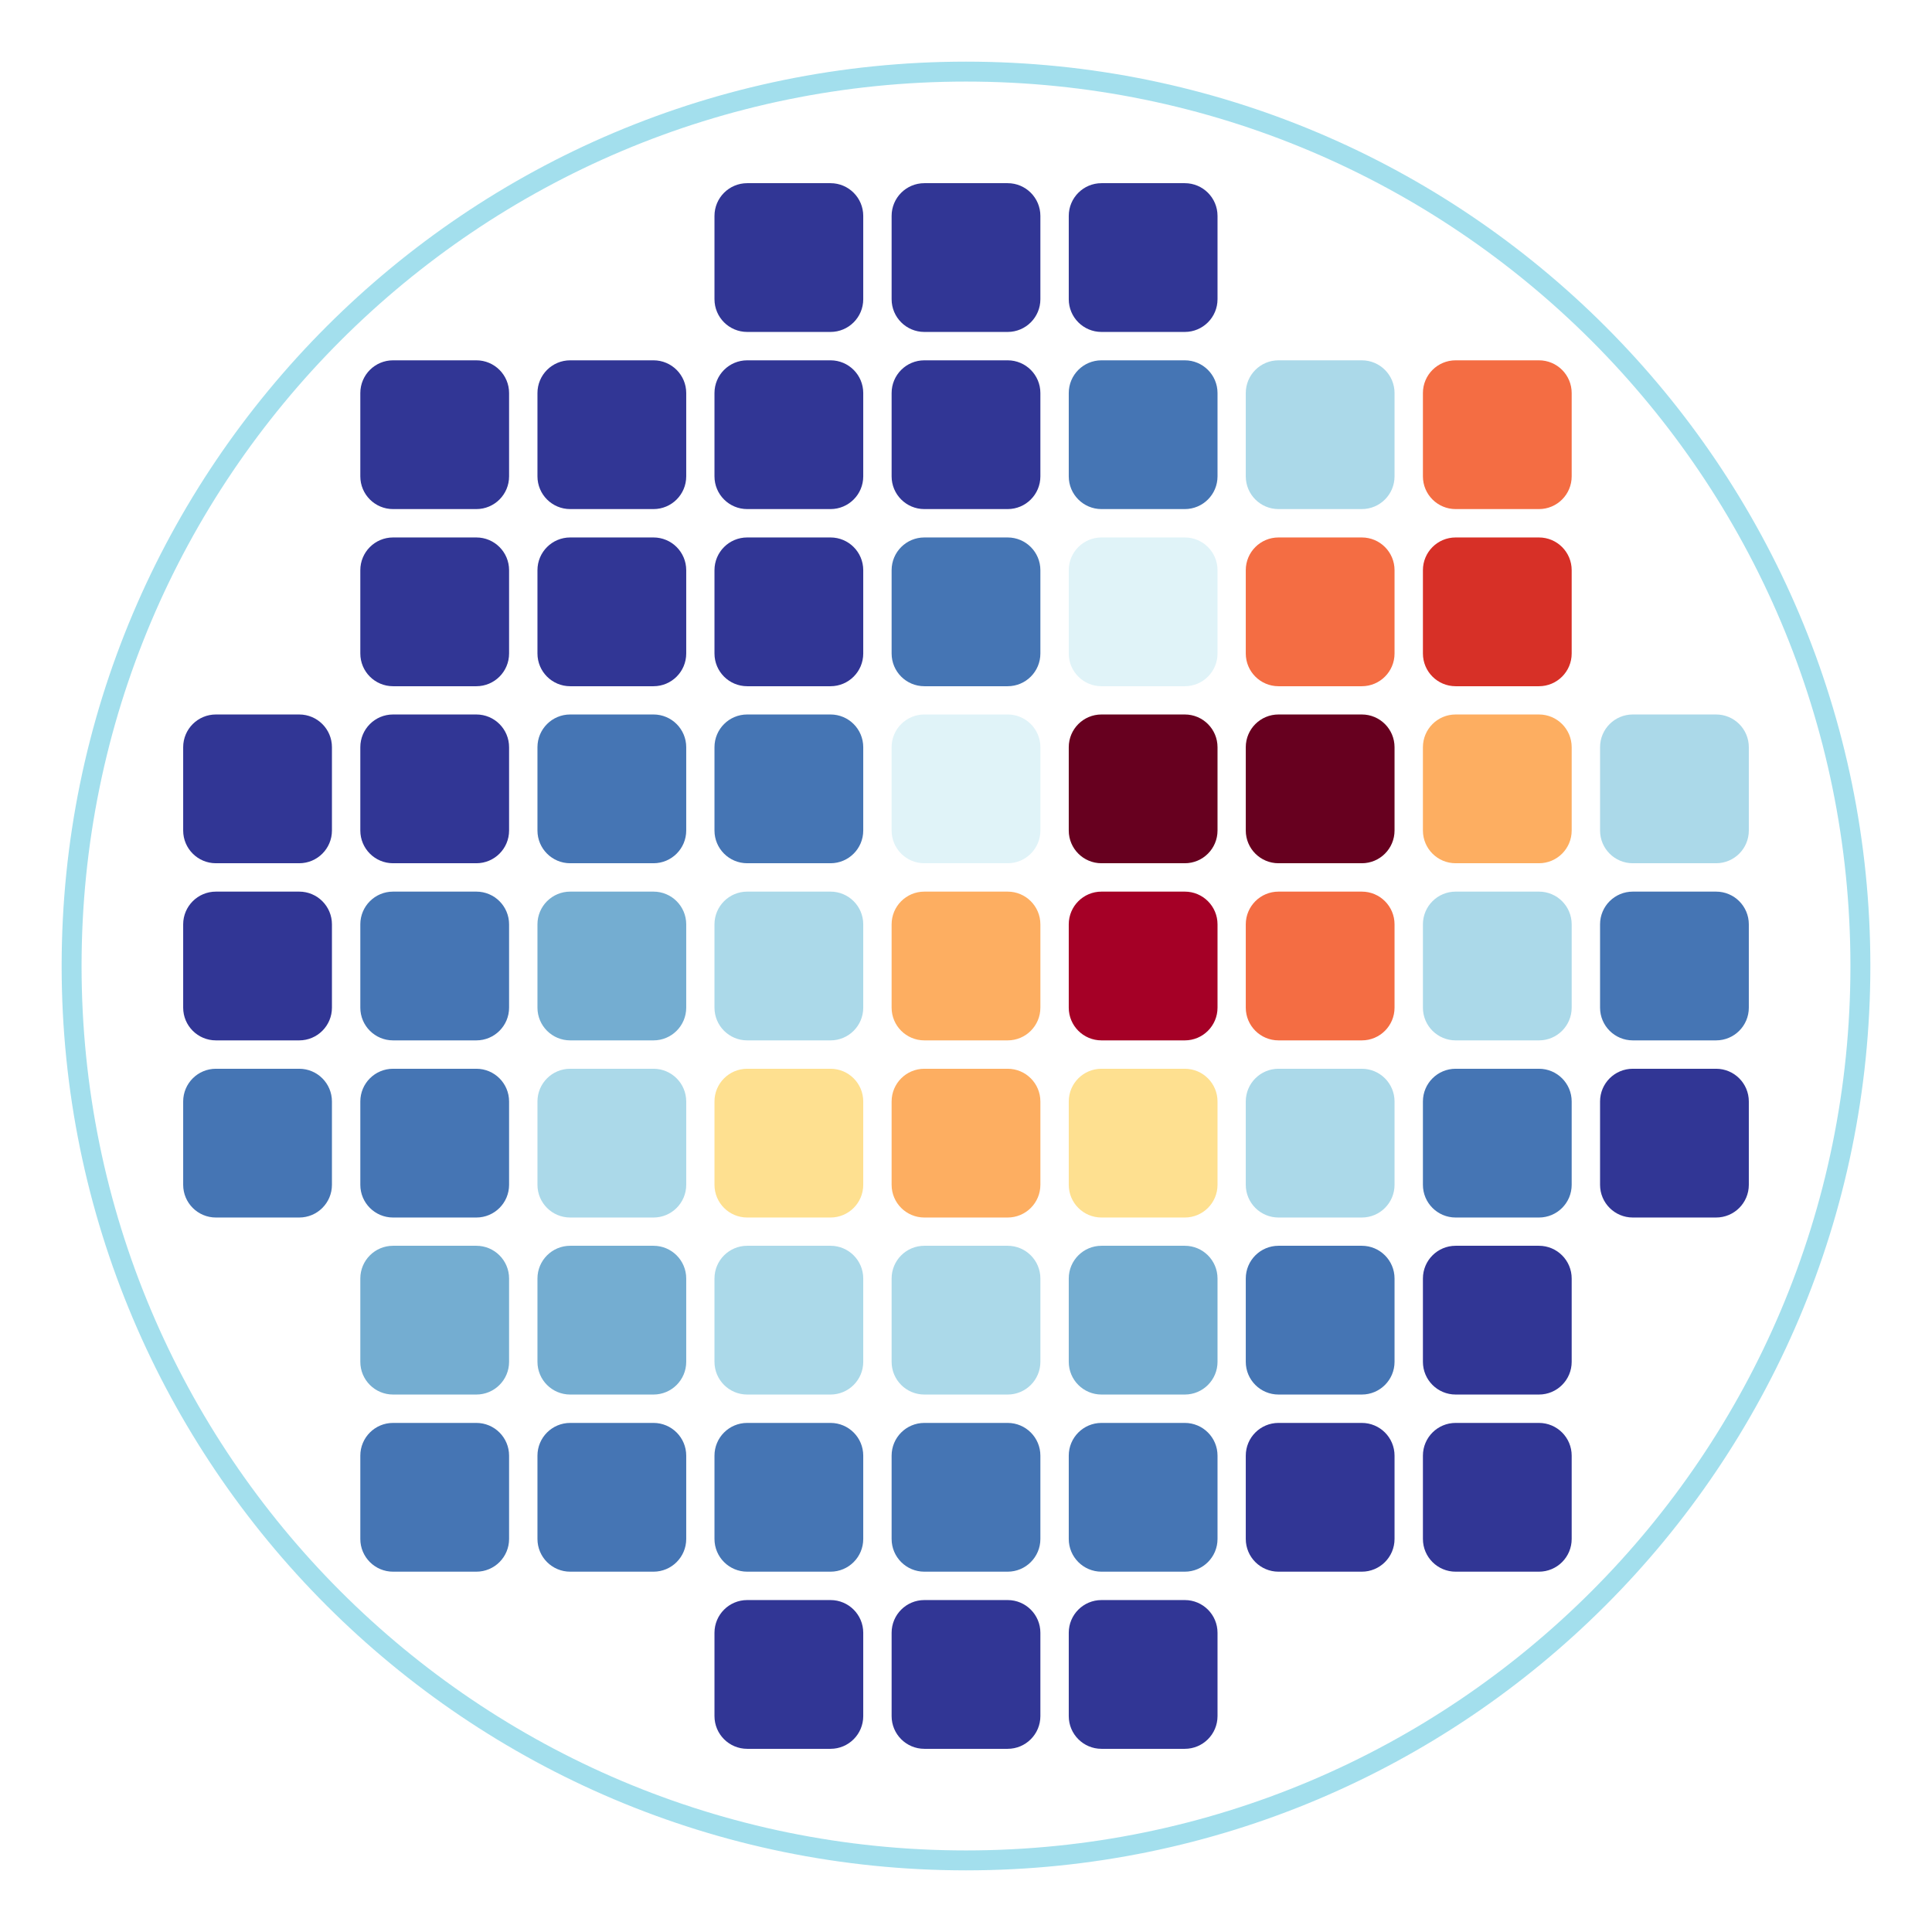
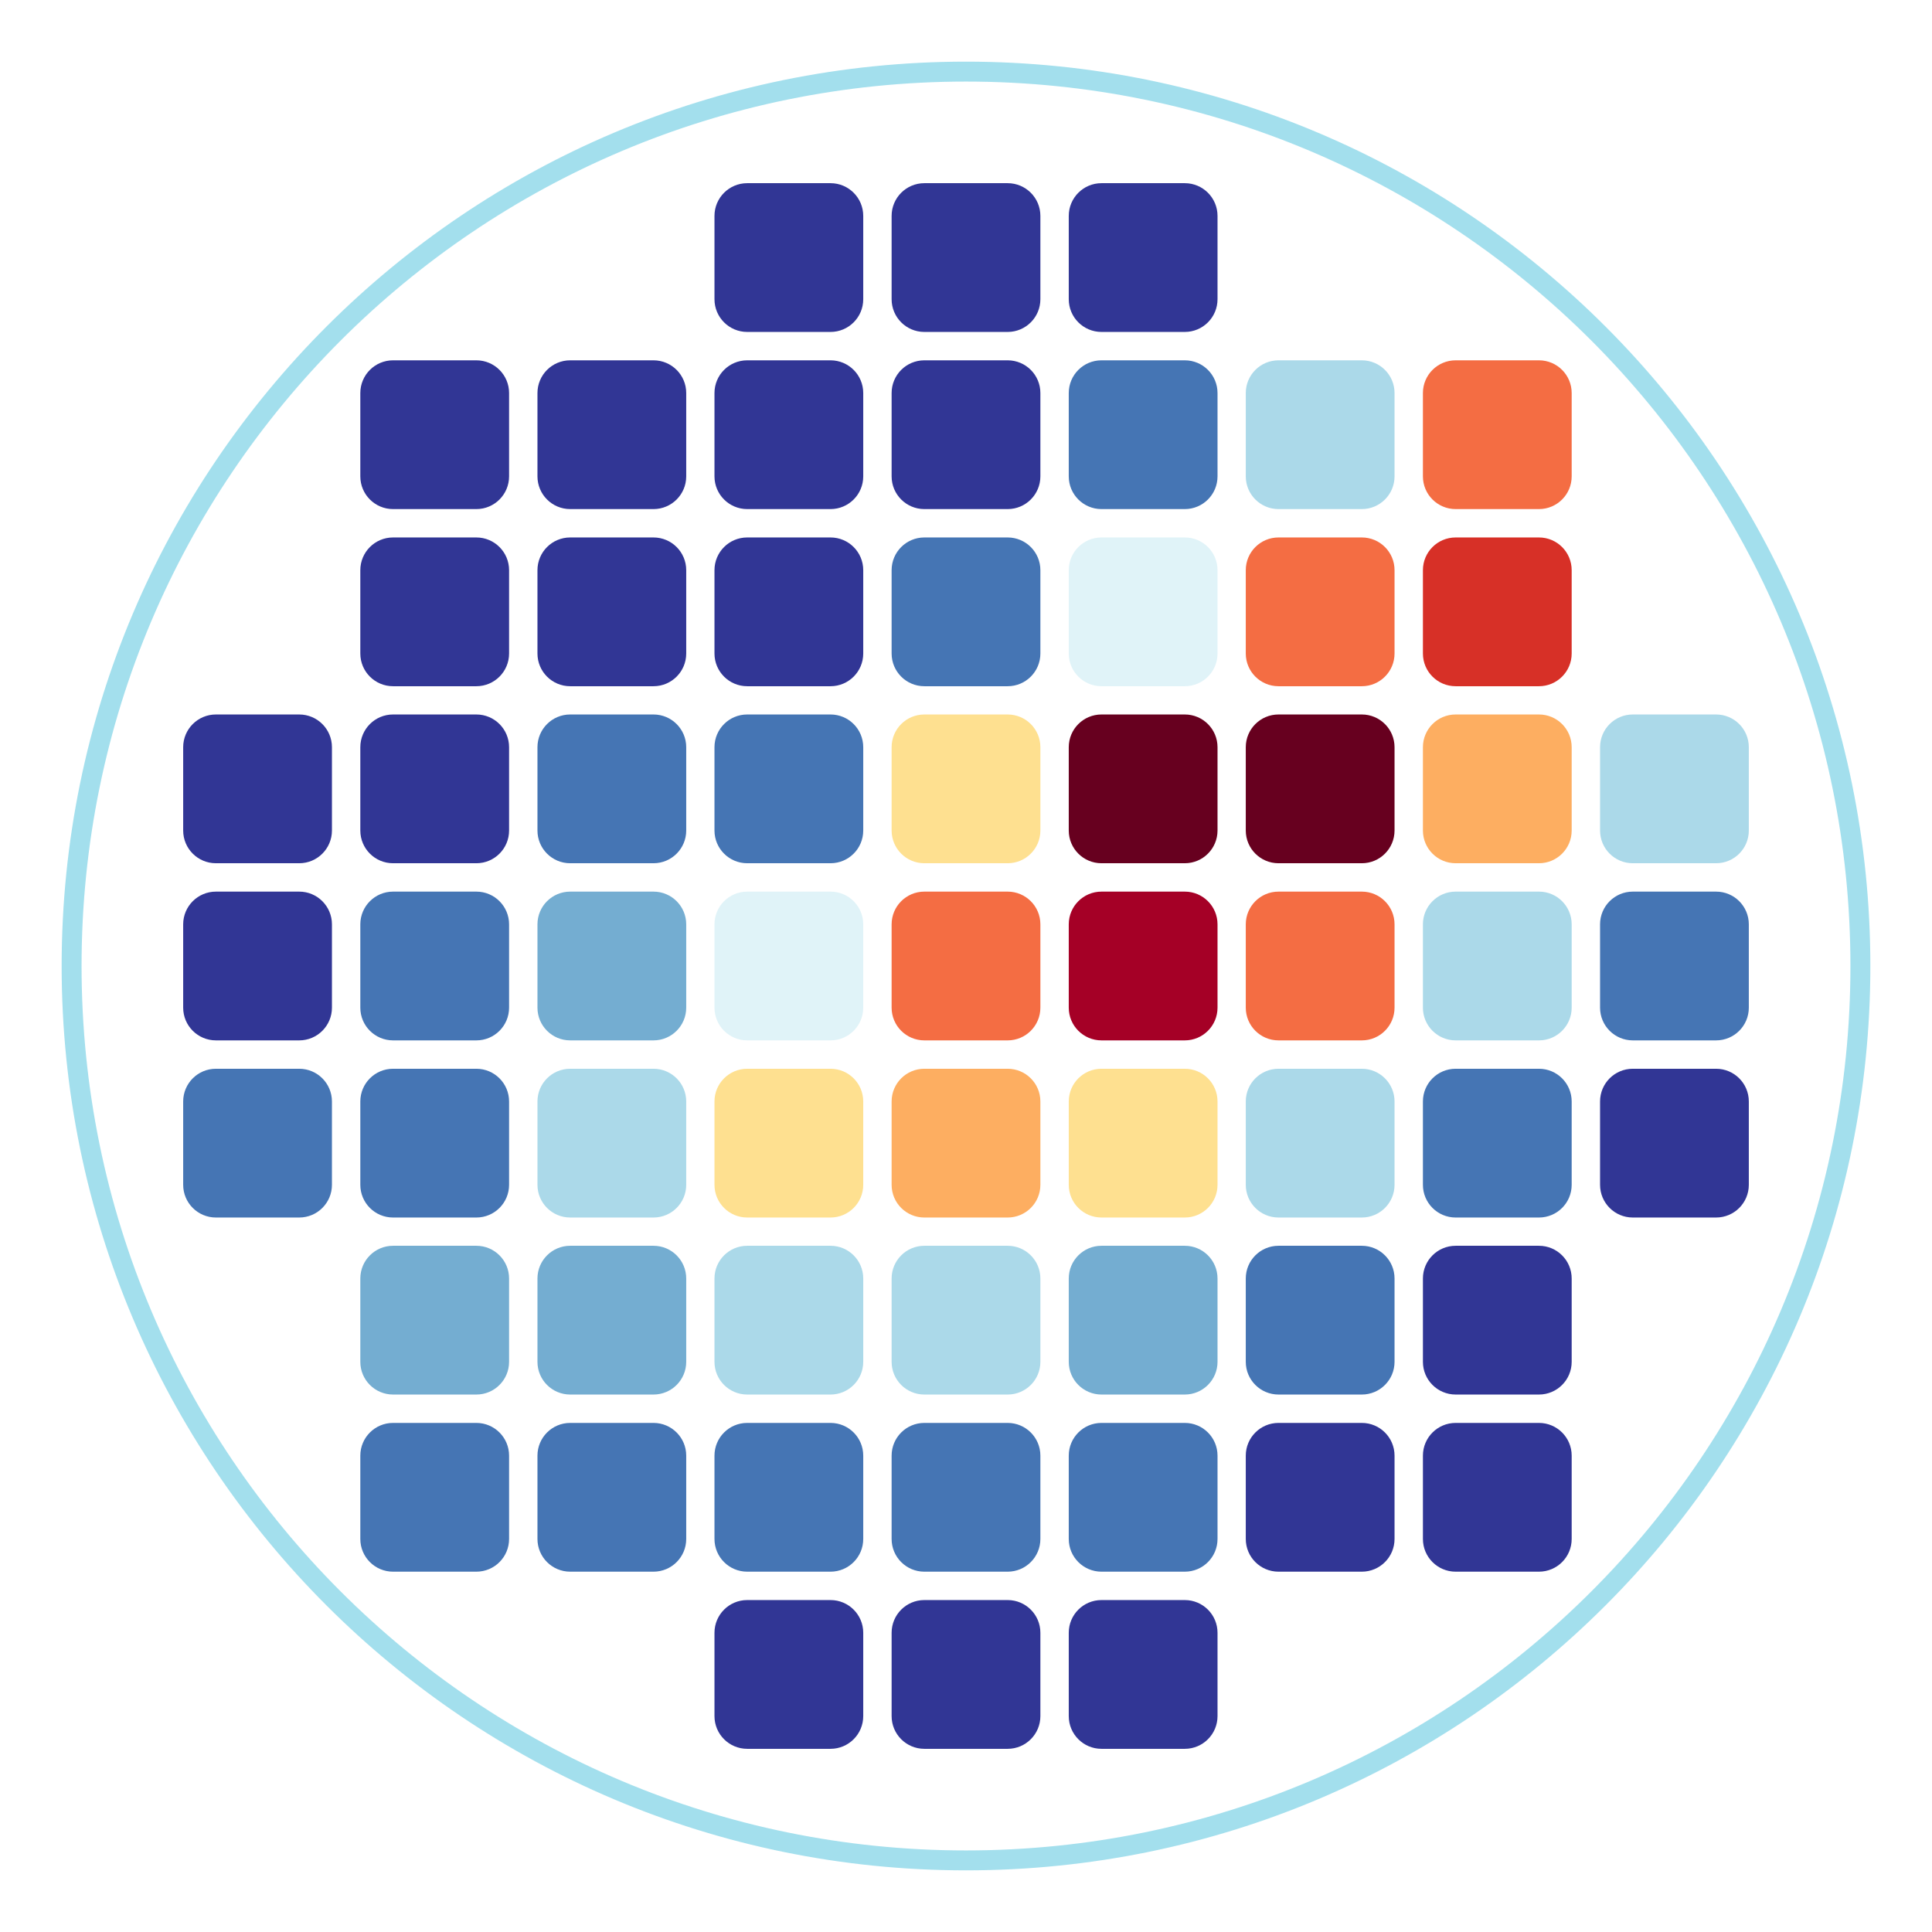
<svg xmlns="http://www.w3.org/2000/svg" width="160" height="160" viewBox="0 0 160 160" role="img" aria-label="Foehn">
  <circle cx="80" cy="80" r="74.07" fill="none" stroke="#58C4DD" stroke-width="1.65" stroke-opacity="0.55">
-     <animate attributeName="stroke-opacity" dur="7.0s" repeatCount="indefinite" keyTimes="0;0.46;0.6;0.86;1" values="0.25;0.25;0.85;0.55;0.25" />
+     <animate attributeName="stroke-opacity" dur="10.0s" repeatCount="indefinite" keyTimes="0;0.31;0.4;0.9;1" values="0.25;0.25;0.85;0.55;0.25" />
  </circle>
  <rect x="59.17" y="15.17" width="12.32" height="12.32" rx="2.71" fill="#313695">
-     <animate attributeName="fill" dur="7.0s" repeatCount="indefinite" calcMode="linear" keyTimes="0.000;0.131;0.221;0.311;0.401;0.491;0.860;1.000" values="#97979f;#97979f;#94949f;#86879d;#61649a;#313695;#313695;#97979f" />
+     <animate attributeName="fill" dur="10.0s" repeatCount="indefinite" calcMode="linear" keyTimes="0.000;0.092;0.152;0.212;0.272;0.332;0.402;0.472;0.542;0.612;0.682;0.752;0.822;0.900;1.000" values="#97979f;#97979f;#94949f;#86879d;#61649a;#313695;#313695;#313695;#313695;#313695;#313695;#313695;#313695;#313695;#97979f" />
  </rect>
  <rect x="73.84" y="15.17" width="12.32" height="12.32" rx="2.71" fill="#313695">
-     <animate attributeName="fill" dur="7.0s" repeatCount="indefinite" calcMode="linear" keyTimes="0.000;0.108;0.198;0.288;0.378;0.468;0.860;1.000" values="#ababb3;#ababb3;#a7a7b2;#9697ae;#6a6da3;#313695;#313695;#ababb3" />
+     <animate attributeName="fill" dur="10.0s" repeatCount="indefinite" calcMode="linear" keyTimes="0.000;0.076;0.136;0.196;0.256;0.316;0.386;0.456;0.526;0.596;0.666;0.736;0.806;0.900;1.000" values="#ababb3;#ababb3;#a7a7b2;#9697ae;#6a6da3;#313695;#313695;#313695;#313695;#313695;#313695;#313695;#313695;#313695;#ababb3" />
  </rect>
  <rect x="88.51" y="15.17" width="12.32" height="12.32" rx="2.71" fill="#313695">
-     <animate attributeName="fill" dur="7.0s" repeatCount="indefinite" calcMode="linear" keyTimes="0.000;0.131;0.221;0.311;0.401;0.491;0.860;1.000" values="#6d6d72;#6d6d72;#6b6b74;#636478;#4d5085;#313695;#313695;#6d6d72" />
+     <animate attributeName="fill" dur="10.0s" repeatCount="indefinite" calcMode="linear" keyTimes="0.000;0.092;0.152;0.212;0.272;0.332;0.402;0.472;0.542;0.612;0.682;0.752;0.822;0.900;1.000" values="#6d6d72;#6d6d72;#6b6b74;#636478;#4d5085;#313695;#313695;#313695;#313695;#313695;#313695;#313695;#313695;#313695;#6d6d72" />
  </rect>
  <rect x="29.84" y="29.84" width="12.32" height="12.32" rx="2.71" fill="#313695">
-     <animate attributeName="fill" dur="7.0s" repeatCount="indefinite" calcMode="linear" keyTimes="0.000;0.129;0.219;0.309;0.399;0.489;0.860;1.000" values="#47474a;#47474a;#46464c;#434457;#3b3e72;#313695;#313695;#47474a" />
+     <animate attributeName="fill" dur="10.0s" repeatCount="indefinite" calcMode="linear" keyTimes="0.000;0.091;0.151;0.211;0.271;0.331;0.401;0.471;0.541;0.611;0.681;0.751;0.821;0.900;1.000" values="#47474a;#47474a;#46464c;#434457;#3b3e72;#313695;#313695;#313695;#313695;#313695;#313695;#313695;#313695;#313695;#47474a" />
  </rect>
  <rect x="44.51" y="29.84" width="12.32" height="12.32" rx="2.71" fill="#313695">
-     <animate attributeName="fill" dur="7.0s" repeatCount="indefinite" calcMode="linear" keyTimes="0.000;0.116;0.206;0.296;0.386;0.476;0.860;1.000" values="#aeaeb6;#aeaeb6;#aaaab5;#9899b1;#6c6ea5;#313695;#313695;#aeaeb6" />
+     <animate attributeName="fill" dur="10.0s" repeatCount="indefinite" calcMode="linear" keyTimes="0.000;0.082;0.142;0.202;0.262;0.322;0.392;0.462;0.532;0.602;0.672;0.742;0.812;0.900;1.000" values="#aeaeb6;#aeaeb6;#aaaab5;#9899b1;#6c6ea5;#313695;#313695;#313695;#313695;#313695;#313695;#313695;#313695;#313695;#aeaeb6" />
  </rect>
  <rect x="59.17" y="29.84" width="12.32" height="12.32" rx="2.71" fill="#313695">
-     <animate attributeName="fill" dur="7.0s" repeatCount="indefinite" calcMode="linear" keyTimes="0.000;0.110;0.200;0.290;0.380;0.470;0.860;1.000" values="#6d6d73;#6d6d73;#6c6c74;#636479;#4d5085;#313695;#313695;#6d6d73" />
+     <animate attributeName="fill" dur="10.0s" repeatCount="indefinite" calcMode="linear" keyTimes="0.000;0.077;0.137;0.197;0.257;0.317;0.387;0.457;0.527;0.597;0.667;0.737;0.807;0.900;1.000" values="#6d6d73;#6d6d73;#6c6c74;#636479;#4d5085;#313695;#313695;#313695;#313695;#313695;#313695;#313695;#313695;#313695;#6d6d73" />
  </rect>
  <rect x="73.84" y="29.84" width="12.32" height="12.32" rx="2.71" fill="#313695">
-     <animate attributeName="fill" dur="7.0s" repeatCount="indefinite" calcMode="linear" keyTimes="0.000;0.116;0.206;0.296;0.386;0.476;0.860;1.000" values="#67676c;#67676c;#66666e;#5e5f73;#4a4d82;#313695;#313695;#67676c" />
+     <animate attributeName="fill" dur="10.0s" repeatCount="indefinite" calcMode="linear" keyTimes="0.000;0.081;0.141;0.201;0.261;0.321;0.391;0.461;0.531;0.601;0.671;0.741;0.811;0.900;1.000" values="#67676c;#67676c;#66666e;#5e5f73;#4a4d82;#313695;#313695;#313695;#313695;#313695;#313695;#313695;#313695;#313695;#67676c" />
  </rect>
  <rect x="88.51" y="29.84" width="12.32" height="12.32" rx="2.71" fill="#4575b4">
-     <animate attributeName="fill" dur="7.0s" repeatCount="indefinite" calcMode="linear" keyTimes="0.000;0.119;0.209;0.299;0.389;0.479;0.860;1.000" values="#88888e;#88888e;#86878f;#7c8495;#647ea2;#4575b4;#4575b4;#88888e" />
+     <animate attributeName="fill" dur="10.0s" repeatCount="indefinite" calcMode="linear" keyTimes="0.000;0.084;0.144;0.204;0.264;0.324;0.394;0.464;0.534;0.604;0.674;0.744;0.814;0.900;1.000" values="#88888e;#88888e;#86878f;#7c8495;#647ea2;#4575b4;#4575b4;#4575b4;#4575b4;#4575b4;#4575b4;#4575b4;#4575b4;#4575b4;#88888e" />
  </rect>
  <rect x="103.17" y="29.84" width="12.32" height="12.32" rx="2.71" fill="#abd9e9">
-     <animate attributeName="fill" dur="7.0s" repeatCount="indefinite" calcMode="linear" keyTimes="0.000;0.128;0.218;0.308;0.398;0.488;0.860;1.000" values="#c7c7d1;#c7c7d1;#c7c8d2;#c3cad5;#b8d1de;#abd9e9;#abd9e9;#c7c7d1" />
+     <animate attributeName="fill" dur="10.0s" repeatCount="indefinite" calcMode="linear" keyTimes="0.000;0.090;0.150;0.210;0.270;0.330;0.400;0.470;0.540;0.610;0.680;0.750;0.820;0.900;1.000" values="#c7c7d1;#c7c7d1;#c7c8d2;#c3cad5;#b8d1de;#abd9e9;#abd9e9;#abd9e9;#abd9e9;#abd9e9;#abd9e9;#abd9e9;#abd9e9;#abd9e9;#c7c7d1" />
  </rect>
  <rect x="117.84" y="29.84" width="12.32" height="12.32" rx="2.71" fill="#f46d43">
-     <animate attributeName="fill" dur="7.0s" repeatCount="indefinite" calcMode="linear" keyTimes="0.000;0.135;0.225;0.315;0.405;0.495;0.860;1.000" values="#97979e;#97979e;#9a969c;#a7908f;#c8816e;#f46d43;#f46d43;#97979e" />
+     <animate attributeName="fill" dur="10.0s" repeatCount="indefinite" calcMode="linear" keyTimes="0.000;0.095;0.155;0.215;0.275;0.335;0.405;0.475;0.545;0.615;0.685;0.755;0.825;0.900;1.000" values="#97979e;#97979e;#9a969c;#a7908f;#c8816e;#f46d43;#fdae61;#fdae61;#fdae61;#fdae61;#fdae61;#fdae61;#f46d43;#f46d43;#97979e" />
  </rect>
  <rect x="29.84" y="44.51" width="12.32" height="12.32" rx="2.71" fill="#313695">
-     <animate attributeName="fill" dur="7.0s" repeatCount="indefinite" calcMode="linear" keyTimes="0.000;0.106;0.196;0.286;0.376;0.466;0.860;1.000" values="#626267;#626267;#616168;#5a5b6f;#484b7f;#313695;#313695;#626267" />
+     <animate attributeName="fill" dur="10.0s" repeatCount="indefinite" calcMode="linear" keyTimes="0.000;0.074;0.134;0.194;0.254;0.314;0.384;0.454;0.524;0.594;0.664;0.734;0.804;0.900;1.000" values="#626267;#626267;#616168;#5a5b6f;#484b7f;#313695;#313695;#313695;#313695;#313695;#313695;#313695;#313695;#313695;#626267" />
  </rect>
  <rect x="44.51" y="44.51" width="12.32" height="12.32" rx="2.71" fill="#313695">
-     <animate attributeName="fill" dur="7.0s" repeatCount="indefinite" calcMode="linear" keyTimes="0.000;0.102;0.192;0.282;0.372;0.462;0.860;1.000" values="#96969d;#96969d;#93939d;#85859c;#606399;#313695;#313695;#96969d" />
+     <animate attributeName="fill" dur="10.0s" repeatCount="indefinite" calcMode="linear" keyTimes="0.000;0.071;0.131;0.191;0.251;0.311;0.381;0.451;0.521;0.591;0.661;0.731;0.801;0.900;1.000" values="#96969d;#96969d;#93939d;#85859c;#606399;#313695;#313695;#313695;#313695;#313695;#313695;#313695;#313695;#313695;#96969d" />
  </rect>
  <rect x="59.17" y="44.51" width="12.32" height="12.32" rx="2.71" fill="#313695">
-     <animate attributeName="fill" dur="7.0s" repeatCount="indefinite" calcMode="linear" keyTimes="0.000;0.118;0.208;0.298;0.388;0.478;0.860;1.000" values="#4b4b4e;#4b4b4e;#4a4a50;#46475a;#3d4074;#313695;#313695;#4b4b4e" />
+     <animate attributeName="fill" dur="10.0s" repeatCount="indefinite" calcMode="linear" keyTimes="0.000;0.083;0.143;0.203;0.263;0.323;0.393;0.463;0.533;0.603;0.673;0.743;0.813;0.900;1.000" values="#4b4b4e;#4b4b4e;#4a4a50;#46475a;#3d4074;#313695;#313695;#313695;#313695;#313695;#313695;#313695;#313695;#313695;#4b4b4e" />
  </rect>
  <rect x="73.84" y="44.51" width="12.32" height="12.32" rx="2.71" fill="#4575b4">
-     <animate attributeName="fill" dur="7.0s" repeatCount="indefinite" calcMode="linear" keyTimes="0.000;0.132;0.222;0.312;0.402;0.492;0.860;1.000" values="#838389;#838389;#81828a;#788090;#627ba0;#4575b4;#4575b4;#838389" />
+     <animate attributeName="fill" dur="10.0s" repeatCount="indefinite" calcMode="linear" keyTimes="0.000;0.093;0.153;0.213;0.273;0.333;0.403;0.473;0.543;0.613;0.683;0.753;0.823;0.900;1.000" values="#838389;#838389;#81828a;#788090;#627ba0;#4575b4;#4575b4;#4575b4;#4575b4;#4575b4;#4575b4;#4575b4;#4575b4;#4575b4;#838389" />
  </rect>
  <rect x="88.51" y="44.51" width="12.32" height="12.32" rx="2.71" fill="#e0f3f8">
-     <animate attributeName="fill" dur="7.0s" repeatCount="indefinite" calcMode="linear" keyTimes="0.000;0.118;0.208;0.298;0.388;0.478;0.860;1.000" values="#98989f;#98989f;#9a9ba2;#a4a7ae;#bec8ce;#e0f3f8;#e0f3f8;#98989f" />
+     <animate attributeName="fill" dur="10.0s" repeatCount="indefinite" calcMode="linear" keyTimes="0.000;0.083;0.143;0.203;0.263;0.323;0.393;0.463;0.533;0.603;0.673;0.743;0.813;0.900;1.000" values="#98989f;#98989f;#9a9ba2;#a4a7ae;#bec8ce;#e0f3f8;#fee090;#e0f3f8;#e0f3f8;#e0f3f8;#abd9e9;#abd9e9;#74add1;#74add1;#98989f" />
  </rect>
  <rect x="103.17" y="44.51" width="12.32" height="12.32" rx="2.71" fill="#f46d43">
-     <animate attributeName="fill" dur="7.0s" repeatCount="indefinite" calcMode="linear" keyTimes="0.000;0.109;0.199;0.289;0.379;0.469;0.860;1.000" values="#87878d;#87878d;#8a868b;#998281;#c17966;#f46d43;#f46d43;#87878d" />
+     <animate attributeName="fill" dur="10.0s" repeatCount="indefinite" calcMode="linear" keyTimes="0.000;0.076;0.136;0.196;0.256;0.316;0.386;0.456;0.526;0.596;0.666;0.736;0.806;0.900;1.000" values="#87878d;#87878d;#8a868b;#998281;#c17966;#f46d43;#d73027;#d73027;#a50026;#a50026;#a50026;#d73027;#f46d43;#f46d43;#87878d" />
  </rect>
  <rect x="117.84" y="44.51" width="12.32" height="12.32" rx="2.71" fill="#d73027">
-     <animate attributeName="fill" dur="7.0s" repeatCount="indefinite" calcMode="linear" keyTimes="0.000;0.107;0.197;0.287;0.377;0.467;0.860;1.000" values="#48484b;#48484b;#4c474a;#604445;#943b38;#d73027;#d73027;#48484b" />
+     <animate attributeName="fill" dur="10.0s" repeatCount="indefinite" calcMode="linear" keyTimes="0.000;0.075;0.135;0.195;0.255;0.315;0.385;0.455;0.525;0.595;0.665;0.735;0.805;0.900;1.000" values="#48484b;#48484b;#4c474a;#604445;#943b38;#d73027;#d73027;#d73027;#a50026;#67001f;#67001f;#67001f;#67001f;#67001f;#48484b" />
  </rect>
  <rect x="15.17" y="59.17" width="12.32" height="12.32" rx="2.71" fill="#313695">
-     <animate attributeName="fill" dur="7.0s" repeatCount="indefinite" calcMode="linear" keyTimes="0.000;0.107;0.197;0.287;0.377;0.467;0.860;1.000" values="#a0a0a8;#a0a0a8;#9d9da7;#8d8ea5;#65689e;#313695;#313695;#a0a0a8" />
+     <animate attributeName="fill" dur="10.0s" repeatCount="indefinite" calcMode="linear" keyTimes="0.000;0.075;0.135;0.195;0.255;0.315;0.385;0.455;0.525;0.595;0.665;0.735;0.805;0.900;1.000" values="#a0a0a8;#a0a0a8;#9d9da7;#8d8ea5;#65689e;#313695;#313695;#313695;#313695;#313695;#313695;#313695;#313695;#313695;#a0a0a8" />
  </rect>
  <rect x="29.84" y="59.17" width="12.32" height="12.32" rx="2.71" fill="#313695">
-     <animate attributeName="fill" dur="7.0s" repeatCount="indefinite" calcMode="linear" keyTimes="0.000;0.100;0.190;0.280;0.370;0.460;0.860;1.000" values="#76767c;#76767c;#74747d;#6a6b80;#515489;#313695;#313695;#76767c" />
+     <animate attributeName="fill" dur="10.0s" repeatCount="indefinite" calcMode="linear" keyTimes="0.000;0.070;0.130;0.190;0.250;0.310;0.380;0.450;0.520;0.590;0.660;0.730;0.800;0.900;1.000" values="#76767c;#76767c;#74747d;#6a6b80;#515489;#313695;#313695;#313695;#313695;#313695;#313695;#313695;#313695;#313695;#76767c" />
  </rect>
  <rect x="44.51" y="59.17" width="12.32" height="12.32" rx="2.71" fill="#4575b4">
-     <animate attributeName="fill" dur="7.0s" repeatCount="indefinite" calcMode="linear" keyTimes="0.000;0.105;0.195;0.285;0.375;0.465;0.860;1.000" values="#b2b2bb;#b2b2bb;#afb0bb;#9fa8ba;#7892b7;#4575b4;#4575b4;#b2b2bb" />
+     <animate attributeName="fill" dur="10.0s" repeatCount="indefinite" calcMode="linear" keyTimes="0.000;0.074;0.134;0.194;0.254;0.314;0.384;0.454;0.524;0.594;0.664;0.734;0.804;0.900;1.000" values="#b2b2bb;#b2b2bb;#afb0bb;#9fa8ba;#7892b7;#4575b4;#4575b4;#4575b4;#313695;#313695;#313695;#313695;#313695;#313695;#b2b2bb" />
  </rect>
  <rect x="59.17" y="59.17" width="12.32" height="12.32" rx="2.71" fill="#4575b4">
-     <animate attributeName="fill" dur="7.0s" repeatCount="indefinite" calcMode="linear" keyTimes="0.000;0.131;0.221;0.311;0.401;0.491;0.860;1.000" values="#69696e;#69696e;#686970;#636b7a;#566f93;#4575b4;#4575b4;#69696e" />
+     <animate attributeName="fill" dur="10.0s" repeatCount="indefinite" calcMode="linear" keyTimes="0.000;0.092;0.152;0.212;0.272;0.332;0.402;0.472;0.542;0.612;0.682;0.752;0.822;0.900;1.000" values="#69696e;#69696e;#686970;#636b7a;#566f93;#4575b4;#4575b4;#4575b4;#4575b4;#4575b4;#4575b4;#4575b4;#4575b4;#4575b4;#69696e" />
  </rect>
-   <rect x="73.84" y="59.17" width="12.32" height="12.32" rx="2.71" fill="#e0f3f8">
-     <animate attributeName="fill" dur="7.0s" repeatCount="indefinite" calcMode="linear" keyTimes="0.000;0.130;0.220;0.310;0.400;0.490;0.860;1.000" values="#88888f;#88888f;#8b8b92;#979aa1;#b7c1c7;#e0f3f8;#e0f3f8;#88888f" />
+   <rect x="73.84" y="59.17" width="12.32" height="12.32" rx="2.71" fill="#fee090">
+     <animate attributeName="fill" dur="10.0s" repeatCount="indefinite" calcMode="linear" keyTimes="0.000;0.091;0.151;0.211;0.271;0.331;0.401;0.471;0.541;0.611;0.681;0.751;0.821;0.900;1.000" values="#88888f;#88888f;#8c8b8f;#9c978f;#c7b790;#fee090;#e0f3f8;#e0f3f8;#abd9e9;#abd9e9;#abd9e9;#74add1;#74add1;#74add1;#88888f" />
  </rect>
  <rect x="88.51" y="59.17" width="12.32" height="12.32" rx="2.71" fill="#67001f">
-     <animate attributeName="fill" dur="7.0s" repeatCount="indefinite" calcMode="linear" keyTimes="0.000;0.126;0.216;0.306;0.396;0.486;0.860;1.000" values="#9999a1;#9999a1;#98959d;#917f8b;#7f485c;#67001f;#67001f;#9999a1" />
+     <animate attributeName="fill" dur="10.0s" repeatCount="indefinite" calcMode="linear" keyTimes="0.000;0.089;0.149;0.209;0.269;0.329;0.399;0.469;0.539;0.609;0.679;0.749;0.819;0.900;1.000" values="#9999a1;#9999a1;#98959d;#917f8b;#7f485c;#67001f;#67001f;#a50026;#d73027;#fdae61;#fee090;#fee090;#e0f3f8;#e0f3f8;#9999a1" />
  </rect>
  <rect x="103.17" y="59.17" width="12.32" height="12.32" rx="2.71" fill="#67001f">
-     <animate attributeName="fill" dur="7.0s" repeatCount="indefinite" calcMode="linear" keyTimes="0.000;0.119;0.209;0.299;0.389;0.479;0.860;1.000" values="#525256;#525256;#534f54;#55444d;#5d2639;#67001f;#67001f;#525256" />
+     <animate attributeName="fill" dur="10.0s" repeatCount="indefinite" calcMode="linear" keyTimes="0.000;0.084;0.144;0.204;0.264;0.324;0.394;0.464;0.534;0.604;0.674;0.744;0.814;0.900;1.000" values="#525256;#525256;#534f54;#55444d;#5d2639;#67001f;#67001f;#67001f;#67001f;#67001f;#a50026;#d73027;#f46d43;#f46d43;#525256" />
  </rect>
  <rect x="117.84" y="59.17" width="12.32" height="12.32" rx="2.71" fill="#fdae61">
-     <animate attributeName="fill" dur="7.0s" repeatCount="indefinite" calcMode="linear" keyTimes="0.000;0.130;0.220;0.310;0.400;0.490;0.860;1.000" values="#88888f;#88888f;#8c898d;#9c8e87;#c69c77;#fdae61;#fdae61;#88888f" />
+     <animate attributeName="fill" dur="10.0s" repeatCount="indefinite" calcMode="linear" keyTimes="0.000;0.092;0.152;0.212;0.272;0.332;0.402;0.472;0.542;0.612;0.682;0.752;0.822;0.900;1.000" values="#88888f;#88888f;#8c898d;#9c8e87;#c69c77;#fdae61;#f46d43;#f46d43;#d73027;#d73027;#d73027;#d73027;#d73027;#d73027;#88888f" />
  </rect>
  <rect x="132.51" y="59.17" width="12.32" height="12.32" rx="2.71" fill="#abd9e9">
-     <animate attributeName="fill" dur="7.0s" repeatCount="indefinite" calcMode="linear" keyTimes="0.000;0.121;0.211;0.301;0.391;0.481;0.860;1.000" values="#75757b;#75757b;#77787e;#7e868e;#92aab5;#abd9e9;#abd9e9;#75757b" />
+     <animate attributeName="fill" dur="10.0s" repeatCount="indefinite" calcMode="linear" keyTimes="0.000;0.085;0.145;0.205;0.265;0.325;0.395;0.465;0.535;0.605;0.675;0.745;0.815;0.900;1.000" values="#75757b;#75757b;#77787e;#7e868e;#92aab5;#abd9e9;#abd9e9;#e0f3f8;#e0f3f8;#e0f3f8;#fee090;#fee090;#fee090;#fee090;#75757b" />
  </rect>
  <rect x="15.17" y="73.84" width="12.32" height="12.32" rx="2.71" fill="#313695">
-     <animate attributeName="fill" dur="7.0s" repeatCount="indefinite" calcMode="linear" keyTimes="0.000;0.114;0.204;0.294;0.384;0.474;0.860;1.000" values="#4e4e52;#4e4e52;#4d4d54;#494a5d;#3e4175;#313695;#313695;#4e4e52" />
+     <animate attributeName="fill" dur="10.0s" repeatCount="indefinite" calcMode="linear" keyTimes="0.000;0.080;0.140;0.200;0.260;0.320;0.390;0.460;0.530;0.600;0.670;0.740;0.810;0.900;1.000" values="#4e4e52;#4e4e52;#4d4d54;#494a5d;#3e4175;#313695;#313695;#313695;#313695;#313695;#313695;#313695;#313695;#313695;#4e4e52" />
  </rect>
  <rect x="29.84" y="73.84" width="12.32" height="12.32" rx="2.71" fill="#4575b4">
-     <animate attributeName="fill" dur="7.0s" repeatCount="indefinite" calcMode="linear" keyTimes="0.000;0.105;0.195;0.285;0.375;0.465;0.860;1.000" values="#707076;#707076;#6f7077;#697180;#597397;#4575b4;#4575b4;#707076" />
+     <animate attributeName="fill" dur="10.0s" repeatCount="indefinite" calcMode="linear" keyTimes="0.000;0.074;0.134;0.194;0.254;0.314;0.384;0.454;0.524;0.594;0.664;0.734;0.804;0.900;1.000" values="#707076;#707076;#6f7077;#697180;#597397;#4575b4;#4575b4;#4575b4;#4575b4;#4575b4;#4575b4;#4575b4;#4575b4;#4575b4;#707076" />
  </rect>
  <rect x="44.51" y="73.84" width="12.32" height="12.32" rx="2.71" fill="#74add1">
-     <animate attributeName="fill" dur="7.0s" repeatCount="indefinite" calcMode="linear" keyTimes="0.000;0.113;0.203;0.293;0.383;0.473;0.860;1.000" values="#b0b0b9;#b0b0b9;#aeb0ba;#a6b0bd;#90aec6;#74add1;#74add1;#b0b0b9" />
+     <animate attributeName="fill" dur="10.0s" repeatCount="indefinite" calcMode="linear" keyTimes="0.000;0.079;0.139;0.199;0.259;0.319;0.389;0.459;0.529;0.599;0.669;0.739;0.809;0.900;1.000" values="#b0b0b9;#b0b0b9;#aeb0ba;#a6b0bd;#90aec6;#74add1;#4575b4;#4575b4;#4575b4;#4575b4;#4575b4;#4575b4;#4575b4;#4575b4;#b0b0b9" />
  </rect>
-   <rect x="59.17" y="73.84" width="12.32" height="12.32" rx="2.71" fill="#abd9e9">
-     <animate attributeName="fill" dur="7.0s" repeatCount="indefinite" calcMode="linear" keyTimes="0.000;0.121;0.211;0.301;0.391;0.481;0.860;1.000" values="#c5c5cf;#c5c5cf;#c4c6d0;#c1c9d4;#b7d0dd;#abd9e9;#abd9e9;#c5c5cf" />
+   <rect x="59.17" y="73.84" width="12.32" height="12.32" rx="2.71" fill="#e0f3f8">
+     <animate attributeName="fill" dur="10.0s" repeatCount="indefinite" calcMode="linear" keyTimes="0.000;0.085;0.145;0.205;0.265;0.325;0.395;0.465;0.535;0.605;0.675;0.745;0.815;0.900;1.000" values="#c5c5cf;#c5c5cf;#c6c7d0;#cacdd6;#d3dde5;#e0f3f8;#abd9e9;#abd9e9;#abd9e9;#74add1;#74add1;#74add1;#74add1;#74add1;#c5c5cf" />
  </rect>
-   <rect x="73.84" y="73.84" width="12.32" height="12.32" rx="2.71" fill="#fdae61">
-     <animate attributeName="fill" dur="7.0s" repeatCount="indefinite" calcMode="linear" keyTimes="0.000;0.122;0.212;0.302;0.392;0.482;0.860;1.000" values="#95959c;#95959c;#98959a;#a69992;#cca27d;#fdae61;#fdae61;#95959c" />
+   <rect x="73.84" y="73.84" width="12.32" height="12.32" rx="2.71" fill="#f46d43">
+     <animate attributeName="fill" dur="10.0s" repeatCount="indefinite" calcMode="linear" keyTimes="0.000;0.086;0.146;0.206;0.266;0.326;0.396;0.466;0.536;0.606;0.676;0.746;0.816;0.900;1.000" values="#95959c;#95959c;#989399;#a58e8d;#c7806d;#f46d43;#fdae61;#fee090;#fee090;#e0f3f8;#e0f3f8;#e0f3f8;#abd9e9;#abd9e9;#95959c" />
  </rect>
  <rect x="88.51" y="73.84" width="12.32" height="12.32" rx="2.71" fill="#a50026">
-     <animate attributeName="fill" dur="7.0s" repeatCount="indefinite" calcMode="linear" keyTimes="0.000;0.105;0.195;0.285;0.375;0.465;0.860;1.000" values="#9e9ea6;#9e9ea6;#9e99a2;#9f8390;#a24a62;#a50026;#a50026;#9e9ea6" />
+     <animate attributeName="fill" dur="10.0s" repeatCount="indefinite" calcMode="linear" keyTimes="0.000;0.074;0.134;0.194;0.254;0.314;0.384;0.454;0.524;0.594;0.664;0.734;0.804;0.900;1.000" values="#9e9ea6;#9e9ea6;#9e99a2;#9f8390;#a24a62;#a50026;#d73027;#d73027;#f46d43;#fdae61;#fdae61;#fee090;#fee090;#fee090;#9e9ea6" />
  </rect>
  <rect x="103.17" y="73.84" width="12.32" height="12.32" rx="2.71" fill="#f46d43">
-     <animate attributeName="fill" dur="7.0s" repeatCount="indefinite" calcMode="linear" keyTimes="0.000;0.108;0.198;0.288;0.378;0.468;0.860;1.000" values="#7f7f86;#7f7f86;#837f84;#937c7a;#bd7662;#f46d43;#f46d43;#7f7f86" />
+     <animate attributeName="fill" dur="10.0s" repeatCount="indefinite" calcMode="linear" keyTimes="0.000;0.076;0.136;0.196;0.256;0.316;0.386;0.456;0.526;0.596;0.666;0.736;0.806;0.900;1.000" values="#7f7f86;#7f7f86;#837f84;#937c7a;#bd7662;#f46d43;#f46d43;#f46d43;#f46d43;#fdae61;#fdae61;#fee090;#fee090;#fee090;#7f7f86" />
  </rect>
  <rect x="117.84" y="73.84" width="12.32" height="12.32" rx="2.71" fill="#abd9e9">
-     <animate attributeName="fill" dur="7.0s" repeatCount="indefinite" calcMode="linear" keyTimes="0.000;0.103;0.193;0.283;0.373;0.463;0.860;1.000" values="#7a7a80;#7a7a80;#7c7d84;#838a92;#94adb8;#abd9e9;#abd9e9;#7a7a80" />
+     <animate attributeName="fill" dur="10.0s" repeatCount="indefinite" calcMode="linear" keyTimes="0.000;0.072;0.132;0.192;0.252;0.312;0.382;0.452;0.522;0.592;0.662;0.732;0.802;0.900;1.000" values="#7a7a80;#7a7a80;#7c7d84;#838a92;#94adb8;#abd9e9;#e0f3f8;#e0f3f8;#e0f3f8;#e0f3f8;#e0f3f8;#e0f3f8;#e0f3f8;#e0f3f8;#7a7a80" />
  </rect>
  <rect x="132.51" y="73.84" width="12.32" height="12.32" rx="2.71" fill="#4575b4">
-     <animate attributeName="fill" dur="7.0s" repeatCount="indefinite" calcMode="linear" keyTimes="0.000;0.108;0.198;0.288;0.378;0.468;0.860;1.000" values="#c4c4ce;#c4c4ce;#c0c1cd;#aeb6c9;#819ac0;#4575b4;#4575b4;#c4c4ce" />
+     <animate attributeName="fill" dur="10.0s" repeatCount="indefinite" calcMode="linear" keyTimes="0.000;0.075;0.135;0.195;0.255;0.315;0.385;0.455;0.525;0.595;0.665;0.735;0.805;0.900;1.000" values="#c4c4ce;#c4c4ce;#c0c1cd;#aeb6c9;#819ac0;#4575b4;#4575b4;#4575b4;#74add1;#74add1;#74add1;#74add1;#74add1;#74add1;#c4c4ce" />
  </rect>
  <rect x="15.17" y="88.51" width="12.32" height="12.32" rx="2.71" fill="#4575b4">
-     <animate attributeName="fill" dur="7.0s" repeatCount="indefinite" calcMode="linear" keyTimes="0.000;0.111;0.201;0.291;0.381;0.471;0.860;1.000" values="#9d9da5;#9d9da5;#9b9ca6;#8e96a8;#6f88ad;#4575b4;#4575b4;#9d9da5" />
+     <animate attributeName="fill" dur="10.0s" repeatCount="indefinite" calcMode="linear" keyTimes="0.000;0.078;0.138;0.198;0.258;0.318;0.388;0.458;0.528;0.598;0.668;0.738;0.808;0.900;1.000" values="#9d9da5;#9d9da5;#9b9ca6;#8e96a8;#6f88ad;#4575b4;#4575b4;#4575b4;#4575b4;#4575b4;#4575b4;#4575b4;#4575b4;#4575b4;#9d9da5" />
  </rect>
  <rect x="29.84" y="88.51" width="12.32" height="12.32" rx="2.71" fill="#4575b4">
-     <animate attributeName="fill" dur="7.0s" repeatCount="indefinite" calcMode="linear" keyTimes="0.000;0.123;0.213;0.303;0.393;0.483;0.860;1.000" values="#b8b8c1;#b8b8c1;#b4b6c0;#a4acbf;#7b94ba;#4575b4;#4575b4;#b8b8c1" />
+     <animate attributeName="fill" dur="10.0s" repeatCount="indefinite" calcMode="linear" keyTimes="0.000;0.087;0.147;0.207;0.267;0.327;0.397;0.467;0.537;0.607;0.677;0.747;0.817;0.900;1.000" values="#b8b8c1;#b8b8c1;#b4b6c0;#a4acbf;#7b94ba;#4575b4;#4575b4;#4575b4;#4575b4;#4575b4;#4575b4;#4575b4;#4575b4;#4575b4;#b8b8c1" />
  </rect>
  <rect x="44.51" y="88.51" width="12.32" height="12.32" rx="2.71" fill="#abd9e9">
-     <animate attributeName="fill" dur="7.0s" repeatCount="indefinite" calcMode="linear" keyTimes="0.000;0.130;0.220;0.310;0.400;0.490;0.860;1.000" values="#57575b;#57575b;#5a5b60;#656d74;#849ca6;#abd9e9;#abd9e9;#57575b" />
+     <animate attributeName="fill" dur="10.0s" repeatCount="indefinite" calcMode="linear" keyTimes="0.000;0.091;0.151;0.211;0.271;0.331;0.401;0.471;0.541;0.611;0.681;0.751;0.821;0.900;1.000" values="#57575b;#57575b;#5a5b60;#656d74;#849ca6;#abd9e9;#74add1;#74add1;#74add1;#74add1;#74add1;#4575b4;#4575b4;#4575b4;#57575b" />
  </rect>
  <rect x="59.17" y="88.51" width="12.32" height="12.32" rx="2.71" fill="#fee090">
-     <animate attributeName="fill" dur="7.0s" repeatCount="indefinite" calcMode="linear" keyTimes="0.000;0.132;0.222;0.312;0.402;0.492;0.860;1.000" values="#c1c1ca;#c1c1ca;#c3c2c9;#cbc6c1;#e1d1ab;#fee090;#fee090;#c1c1ca" />
+     <animate attributeName="fill" dur="10.0s" repeatCount="indefinite" calcMode="linear" keyTimes="0.000;0.093;0.153;0.213;0.273;0.333;0.403;0.473;0.543;0.613;0.683;0.753;0.823;0.900;1.000" values="#c1c1ca;#c1c1ca;#c3c2c9;#cbc6c1;#e1d1ab;#fee090;#e0f3f8;#e0f3f8;#abd9e9;#abd9e9;#74add1;#74add1;#74add1;#74add1;#c1c1ca" />
  </rect>
  <rect x="73.84" y="88.51" width="12.32" height="12.32" rx="2.71" fill="#fdae61">
-     <animate attributeName="fill" dur="7.0s" repeatCount="indefinite" calcMode="linear" keyTimes="0.000;0.105;0.195;0.285;0.375;0.465;0.860;1.000" values="#909097;#909097;#939196;#a3958e;#caa07b;#fdae61;#fdae61;#909097" />
+     <animate attributeName="fill" dur="10.0s" repeatCount="indefinite" calcMode="linear" keyTimes="0.000;0.074;0.134;0.194;0.254;0.314;0.384;0.454;0.524;0.594;0.664;0.734;0.804;0.900;1.000" values="#909097;#909097;#939196;#a3958e;#caa07b;#fdae61;#fee090;#fee090;#e0f3f8;#e0f3f8;#abd9e9;#abd9e9;#74add1;#74add1;#909097" />
  </rect>
  <rect x="88.51" y="88.51" width="12.32" height="12.32" rx="2.71" fill="#fee090">
-     <animate attributeName="fill" dur="7.0s" repeatCount="indefinite" calcMode="linear" keyTimes="0.000;0.132;0.222;0.312;0.402;0.492;0.860;1.000" values="#5f5f64;#5f5f64;#646365;#7a756b;#b3a37b;#fee090;#fee090;#5f5f64" />
+     <animate attributeName="fill" dur="10.0s" repeatCount="indefinite" calcMode="linear" keyTimes="0.000;0.093;0.153;0.213;0.273;0.333;0.403;0.473;0.543;0.613;0.683;0.753;0.823;0.900;1.000" values="#5f5f64;#5f5f64;#646365;#7a756b;#b3a37b;#fee090;#fee090;#fee090;#e0f3f8;#e0f3f8;#abd9e9;#abd9e9;#74add1;#74add1;#5f5f64" />
  </rect>
  <rect x="103.17" y="88.51" width="12.32" height="12.32" rx="2.71" fill="#abd9e9">
-     <animate attributeName="fill" dur="7.0s" repeatCount="indefinite" calcMode="linear" keyTimes="0.000;0.106;0.196;0.286;0.376;0.466;0.860;1.000" values="#8e8e95;#8e8e95;#8f9097;#939ba3;#9db6c1;#abd9e9;#abd9e9;#8e8e95" />
+     <animate attributeName="fill" dur="10.0s" repeatCount="indefinite" calcMode="linear" keyTimes="0.000;0.075;0.135;0.195;0.255;0.315;0.385;0.455;0.525;0.595;0.665;0.735;0.805;0.900;1.000" values="#8e8e95;#8e8e95;#8f9097;#939ba3;#9db6c1;#abd9e9;#abd9e9;#abd9e9;#abd9e9;#abd9e9;#abd9e9;#74add1;#74add1;#74add1;#8e8e95" />
  </rect>
  <rect x="117.84" y="88.51" width="12.32" height="12.32" rx="2.71" fill="#4575b4">
-     <animate attributeName="fill" dur="7.0s" repeatCount="indefinite" calcMode="linear" keyTimes="0.000;0.122;0.212;0.302;0.392;0.482;0.860;1.000" values="#b9b9c2;#b9b9c2;#b5b7c2;#a5adc0;#7b95bb;#4575b4;#4575b4;#b9b9c2" />
+     <animate attributeName="fill" dur="10.0s" repeatCount="indefinite" calcMode="linear" keyTimes="0.000;0.086;0.146;0.206;0.266;0.326;0.396;0.466;0.536;0.606;0.676;0.746;0.816;0.900;1.000" values="#b9b9c2;#b9b9c2;#b5b7c2;#a5adc0;#7b95bb;#4575b4;#4575b4;#4575b4;#4575b4;#4575b4;#4575b4;#4575b4;#4575b4;#4575b4;#b9b9c2" />
  </rect>
  <rect x="132.51" y="88.51" width="12.32" height="12.32" rx="2.71" fill="#313695">
-     <animate attributeName="fill" dur="7.0s" repeatCount="indefinite" calcMode="linear" keyTimes="0.000;0.113;0.203;0.293;0.383;0.473;0.860;1.000" values="#909097;#909097;#8d8d97;#808197;#5e6096;#313695;#313695;#909097" />
+     <animate attributeName="fill" dur="10.0s" repeatCount="indefinite" calcMode="linear" keyTimes="0.000;0.079;0.139;0.199;0.259;0.319;0.389;0.459;0.529;0.599;0.669;0.739;0.809;0.900;1.000" values="#909097;#909097;#8d8d97;#808197;#5e6096;#313695;#313695;#313695;#4575b4;#4575b4;#4575b4;#4575b4;#4575b4;#4575b4;#909097" />
  </rect>
  <rect x="29.84" y="103.17" width="12.32" height="12.32" rx="2.71" fill="#74add1">
-     <animate attributeName="fill" dur="7.0s" repeatCount="indefinite" calcMode="linear" keyTimes="0.000;0.108;0.198;0.288;0.378;0.468;0.860;1.000" values="#7b7b82;#7b7b82;#7b7d84;#7a848f;#7796ac;#74add1;#74add1;#7b7b82" />
+     <animate attributeName="fill" dur="10.0s" repeatCount="indefinite" calcMode="linear" keyTimes="0.000;0.076;0.136;0.196;0.256;0.316;0.386;0.456;0.526;0.596;0.666;0.736;0.806;0.900;1.000" values="#7b7b82;#7b7b82;#7b7d84;#7a848f;#7796ac;#74add1;#74add1;#4575b4;#4575b4;#4575b4;#4575b4;#4575b4;#4575b4;#4575b4;#7b7b82" />
  </rect>
  <rect x="44.51" y="103.17" width="12.32" height="12.32" rx="2.71" fill="#74add1">
-     <animate attributeName="fill" dur="7.0s" repeatCount="indefinite" calcMode="linear" keyTimes="0.000;0.131;0.221;0.311;0.401;0.491;0.860;1.000" values="#4b4b4f;#4b4b4f;#4c4e53;#525c65;#617f94;#74add1;#74add1;#4b4b4f" />
+     <animate attributeName="fill" dur="10.0s" repeatCount="indefinite" calcMode="linear" keyTimes="0.000;0.092;0.152;0.212;0.272;0.332;0.402;0.472;0.542;0.612;0.682;0.752;0.822;0.900;1.000" values="#4b4b4f;#4b4b4f;#4c4e53;#525c65;#617f94;#74add1;#74add1;#74add1;#74add1;#4575b4;#4575b4;#4575b4;#4575b4;#4575b4;#4b4b4f" />
  </rect>
  <rect x="59.17" y="103.17" width="12.32" height="12.32" rx="2.71" fill="#abd9e9">
-     <animate attributeName="fill" dur="7.0s" repeatCount="indefinite" calcMode="linear" keyTimes="0.000;0.119;0.209;0.299;0.389;0.479;0.860;1.000" values="#838389;#838389;#84858c;#8a919a;#98b0bc;#abd9e9;#abd9e9;#838389" />
+     <animate attributeName="fill" dur="10.0s" repeatCount="indefinite" calcMode="linear" keyTimes="0.000;0.084;0.144;0.204;0.264;0.324;0.394;0.464;0.534;0.604;0.674;0.744;0.814;0.900;1.000" values="#838389;#838389;#84858c;#8a919a;#98b0bc;#abd9e9;#abd9e9;#74add1;#74add1;#4575b4;#4575b4;#4575b4;#4575b4;#4575b4;#838389" />
  </rect>
  <rect x="73.84" y="103.17" width="12.32" height="12.32" rx="2.71" fill="#abd9e9">
-     <animate attributeName="fill" dur="7.0s" repeatCount="indefinite" calcMode="linear" keyTimes="0.000;0.126;0.216;0.306;0.396;0.486;0.860;1.000" values="#707075;#707075;#727379;#7a8289;#8fa8b3;#abd9e9;#abd9e9;#707075" />
+     <animate attributeName="fill" dur="10.0s" repeatCount="indefinite" calcMode="linear" keyTimes="0.000;0.089;0.149;0.209;0.269;0.329;0.399;0.469;0.539;0.609;0.679;0.749;0.819;0.900;1.000" values="#707075;#707075;#727379;#7a8289;#8fa8b3;#abd9e9;#abd9e9;#74add1;#74add1;#74add1;#4575b4;#4575b4;#4575b4;#4575b4;#707075" />
  </rect>
  <rect x="88.51" y="103.17" width="12.32" height="12.32" rx="2.71" fill="#74add1">
-     <animate attributeName="fill" dur="7.0s" repeatCount="indefinite" calcMode="linear" keyTimes="0.000;0.113;0.203;0.293;0.383;0.473;0.860;1.000" values="#49494d;#49494d;#4b4c51;#515a63;#607e93;#74add1;#74add1;#49494d" />
+     <animate attributeName="fill" dur="10.0s" repeatCount="indefinite" calcMode="linear" keyTimes="0.000;0.079;0.139;0.199;0.259;0.319;0.389;0.459;0.529;0.599;0.669;0.739;0.809;0.900;1.000" values="#49494d;#49494d;#4b4c51;#515a63;#607e93;#74add1;#74add1;#74add1;#4575b4;#4575b4;#4575b4;#4575b4;#4575b4;#4575b4;#49494d" />
  </rect>
  <rect x="103.17" y="103.17" width="12.32" height="12.32" rx="2.71" fill="#4575b4">
-     <animate attributeName="fill" dur="7.0s" repeatCount="indefinite" calcMode="linear" keyTimes="0.000;0.104;0.194;0.284;0.374;0.464;0.860;1.000" values="#4a4a4e;#4a4a4e;#4a4b51;#49515f;#476184;#4575b4;#4575b4;#4a4a4e" />
+     <animate attributeName="fill" dur="10.0s" repeatCount="indefinite" calcMode="linear" keyTimes="0.000;0.073;0.133;0.193;0.253;0.313;0.383;0.453;0.523;0.593;0.663;0.733;0.803;0.900;1.000" values="#4a4a4e;#4a4a4e;#4a4b51;#49515f;#476184;#4575b4;#4575b4;#4575b4;#4575b4;#4575b4;#4575b4;#4575b4;#4575b4;#4575b4;#4a4a4e" />
  </rect>
  <rect x="117.84" y="103.17" width="12.32" height="12.32" rx="2.71" fill="#313695">
-     <animate attributeName="fill" dur="7.0s" repeatCount="indefinite" calcMode="linear" keyTimes="0.000;0.123;0.213;0.303;0.393;0.483;0.860;1.000" values="#c4c4ce;#c4c4ce;#bfbfcc;#abacc4;#7679b0;#313695;#313695;#c4c4ce" />
+     <animate attributeName="fill" dur="10.0s" repeatCount="indefinite" calcMode="linear" keyTimes="0.000;0.086;0.146;0.206;0.266;0.326;0.396;0.466;0.536;0.606;0.676;0.746;0.816;0.900;1.000" values="#c4c4ce;#c4c4ce;#bfbfcc;#abacc4;#7679b0;#313695;#313695;#313695;#313695;#313695;#313695;#313695;#313695;#313695;#c4c4ce" />
  </rect>
  <rect x="29.84" y="117.84" width="12.32" height="12.32" rx="2.71" fill="#4575b4">
-     <animate attributeName="fill" dur="7.0s" repeatCount="indefinite" calcMode="linear" keyTimes="0.000;0.118;0.208;0.298;0.388;0.478;0.860;1.000" values="#7e7e84;#7e7e84;#7c7d85;#747c8c;#60799d;#4575b4;#4575b4;#7e7e84" />
+     <animate attributeName="fill" dur="10.0s" repeatCount="indefinite" calcMode="linear" keyTimes="0.000;0.083;0.143;0.203;0.263;0.323;0.393;0.463;0.533;0.603;0.673;0.743;0.813;0.900;1.000" values="#7e7e84;#7e7e84;#7c7d85;#747c8c;#60799d;#4575b4;#4575b4;#4575b4;#4575b4;#4575b4;#313695;#313695;#313695;#313695;#7e7e84" />
  </rect>
  <rect x="44.51" y="117.84" width="12.32" height="12.32" rx="2.71" fill="#4575b4">
-     <animate attributeName="fill" dur="7.0s" repeatCount="indefinite" calcMode="linear" keyTimes="0.000;0.112;0.202;0.292;0.382;0.472;0.860;1.000" values="#b7b7c1;#b7b7c1;#b4b5c0;#a4acbe;#7b94ba;#4575b4;#4575b4;#b7b7c1" />
+     <animate attributeName="fill" dur="10.0s" repeatCount="indefinite" calcMode="linear" keyTimes="0.000;0.079;0.139;0.199;0.259;0.319;0.389;0.459;0.529;0.599;0.669;0.739;0.809;0.900;1.000" values="#b7b7c1;#b7b7c1;#b4b5c0;#a4acbe;#7b94ba;#4575b4;#4575b4;#4575b4;#4575b4;#4575b4;#313695;#313695;#313695;#313695;#b7b7c1" />
  </rect>
  <rect x="59.17" y="117.84" width="12.32" height="12.32" rx="2.71" fill="#4575b4">
-     <animate attributeName="fill" dur="7.0s" repeatCount="indefinite" calcMode="linear" keyTimes="0.000;0.124;0.214;0.304;0.394;0.484;0.860;1.000" values="#93939a;#93939a;#90929b;#868e9e;#6a83a8;#4575b4;#4575b4;#93939a" />
+     <animate attributeName="fill" dur="10.0s" repeatCount="indefinite" calcMode="linear" keyTimes="0.000;0.087;0.147;0.207;0.267;0.327;0.397;0.467;0.537;0.607;0.677;0.747;0.817;0.900;1.000" values="#93939a;#93939a;#90929b;#868e9e;#6a83a8;#4575b4;#4575b4;#4575b4;#4575b4;#313695;#313695;#313695;#313695;#313695;#93939a" />
  </rect>
  <rect x="73.84" y="117.84" width="12.32" height="12.32" rx="2.71" fill="#4575b4">
-     <animate attributeName="fill" dur="7.0s" repeatCount="indefinite" calcMode="linear" keyTimes="0.000;0.118;0.208;0.298;0.388;0.478;0.860;1.000" values="#74747a;#74747a;#73747c;#6c7484;#5b7599;#4575b4;#4575b4;#74747a" />
+     <animate attributeName="fill" dur="10.0s" repeatCount="indefinite" calcMode="linear" keyTimes="0.000;0.083;0.143;0.203;0.263;0.323;0.393;0.463;0.533;0.603;0.673;0.743;0.813;0.900;1.000" values="#74747a;#74747a;#73747c;#6c7484;#5b7599;#4575b4;#4575b4;#4575b4;#313695;#313695;#313695;#313695;#313695;#313695;#74747a" />
  </rect>
  <rect x="88.51" y="117.84" width="12.32" height="12.32" rx="2.71" fill="#4575b4">
-     <animate attributeName="fill" dur="7.0s" repeatCount="indefinite" calcMode="linear" keyTimes="0.000;0.132;0.222;0.312;0.402;0.492;0.860;1.000" values="#a9a9b2;#a9a9b2;#a6a8b2;#98a1b2;#748eb3;#4575b4;#4575b4;#a9a9b2" />
+     <animate attributeName="fill" dur="10.0s" repeatCount="indefinite" calcMode="linear" keyTimes="0.000;0.093;0.153;0.213;0.273;0.333;0.403;0.473;0.543;0.613;0.683;0.753;0.823;0.900;1.000" values="#a9a9b2;#a9a9b2;#a6a8b2;#98a1b2;#748eb3;#4575b4;#313695;#313695;#313695;#313695;#313695;#313695;#313695;#313695;#a9a9b2" />
  </rect>
  <rect x="103.17" y="117.84" width="12.32" height="12.32" rx="2.71" fill="#313695">
-     <animate attributeName="fill" dur="7.0s" repeatCount="indefinite" calcMode="linear" keyTimes="0.000;0.133;0.223;0.313;0.403;0.493;0.860;1.000" values="#5a5a5e;#5a5a5e;#585960;#535467;#44477b;#313695;#313695;#5a5a5e" />
+     <animate attributeName="fill" dur="10.0s" repeatCount="indefinite" calcMode="linear" keyTimes="0.000;0.093;0.153;0.213;0.273;0.333;0.403;0.473;0.543;0.613;0.683;0.753;0.823;0.900;1.000" values="#5a5a5e;#5a5a5e;#585960;#535467;#44477b;#313695;#313695;#313695;#313695;#313695;#313695;#313695;#313695;#313695;#5a5a5e" />
  </rect>
  <rect x="117.84" y="117.84" width="12.32" height="12.32" rx="2.71" fill="#313695">
-     <animate attributeName="fill" dur="7.0s" repeatCount="indefinite" calcMode="linear" keyTimes="0.000;0.126;0.216;0.306;0.396;0.486;0.860;1.000" values="#47474a;#47474a;#46464c;#434457;#3b3e72;#313695;#313695;#47474a" />
+     <animate attributeName="fill" dur="10.0s" repeatCount="indefinite" calcMode="linear" keyTimes="0.000;0.089;0.149;0.209;0.269;0.329;0.399;0.469;0.539;0.609;0.679;0.749;0.819;0.900;1.000" values="#47474a;#47474a;#46464c;#434457;#3b3e72;#313695;#313695;#313695;#313695;#313695;#313695;#313695;#313695;#313695;#47474a" />
  </rect>
  <rect x="59.17" y="132.51" width="12.32" height="12.32" rx="2.71" fill="#313695">
-     <animate attributeName="fill" dur="7.0s" repeatCount="indefinite" calcMode="linear" keyTimes="0.000;0.105;0.195;0.285;0.375;0.465;0.860;1.000" values="#afafb8;#afafb8;#acacb7;#9a9bb2;#6c6fa6;#313695;#313695;#afafb8" />
+     <animate attributeName="fill" dur="10.0s" repeatCount="indefinite" calcMode="linear" keyTimes="0.000;0.073;0.133;0.193;0.253;0.313;0.383;0.453;0.523;0.593;0.663;0.733;0.803;0.900;1.000" values="#afafb8;#afafb8;#acacb7;#9a9bb2;#6c6fa6;#313695;#313695;#313695;#313695;#313695;#313695;#313695;#313695;#313695;#afafb8" />
  </rect>
  <rect x="73.84" y="132.51" width="12.32" height="12.32" rx="2.71" fill="#313695">
-     <animate attributeName="fill" dur="7.0s" repeatCount="indefinite" calcMode="linear" keyTimes="0.000;0.129;0.219;0.309;0.399;0.489;0.860;1.000" values="#7c7c83;#7c7c83;#7a7a83;#707086;#54578c;#313695;#313695;#7c7c83" />
+     <animate attributeName="fill" dur="10.0s" repeatCount="indefinite" calcMode="linear" keyTimes="0.000;0.090;0.150;0.210;0.270;0.330;0.400;0.470;0.540;0.610;0.680;0.750;0.820;0.900;1.000" values="#7c7c83;#7c7c83;#7a7a83;#707086;#54578c;#313695;#313695;#313695;#313695;#313695;#313695;#313695;#313695;#313695;#7c7c83" />
  </rect>
  <rect x="88.51" y="132.51" width="12.32" height="12.32" rx="2.71" fill="#313695">
-     <animate attributeName="fill" dur="7.0s" repeatCount="indefinite" calcMode="linear" keyTimes="0.000;0.122;0.212;0.302;0.392;0.482;0.860;1.000" values="#48484b;#48484b;#47474e;#444558;#3c3e72;#313695;#313695;#48484b" />
+     <animate attributeName="fill" dur="10.0s" repeatCount="indefinite" calcMode="linear" keyTimes="0.000;0.086;0.146;0.206;0.266;0.326;0.396;0.466;0.536;0.606;0.676;0.746;0.816;0.900;1.000" values="#48484b;#48484b;#47474e;#444558;#3c3e72;#313695;#313695;#313695;#313695;#313695;#313695;#313695;#313695;#313695;#48484b" />
  </rect>
</svg>
